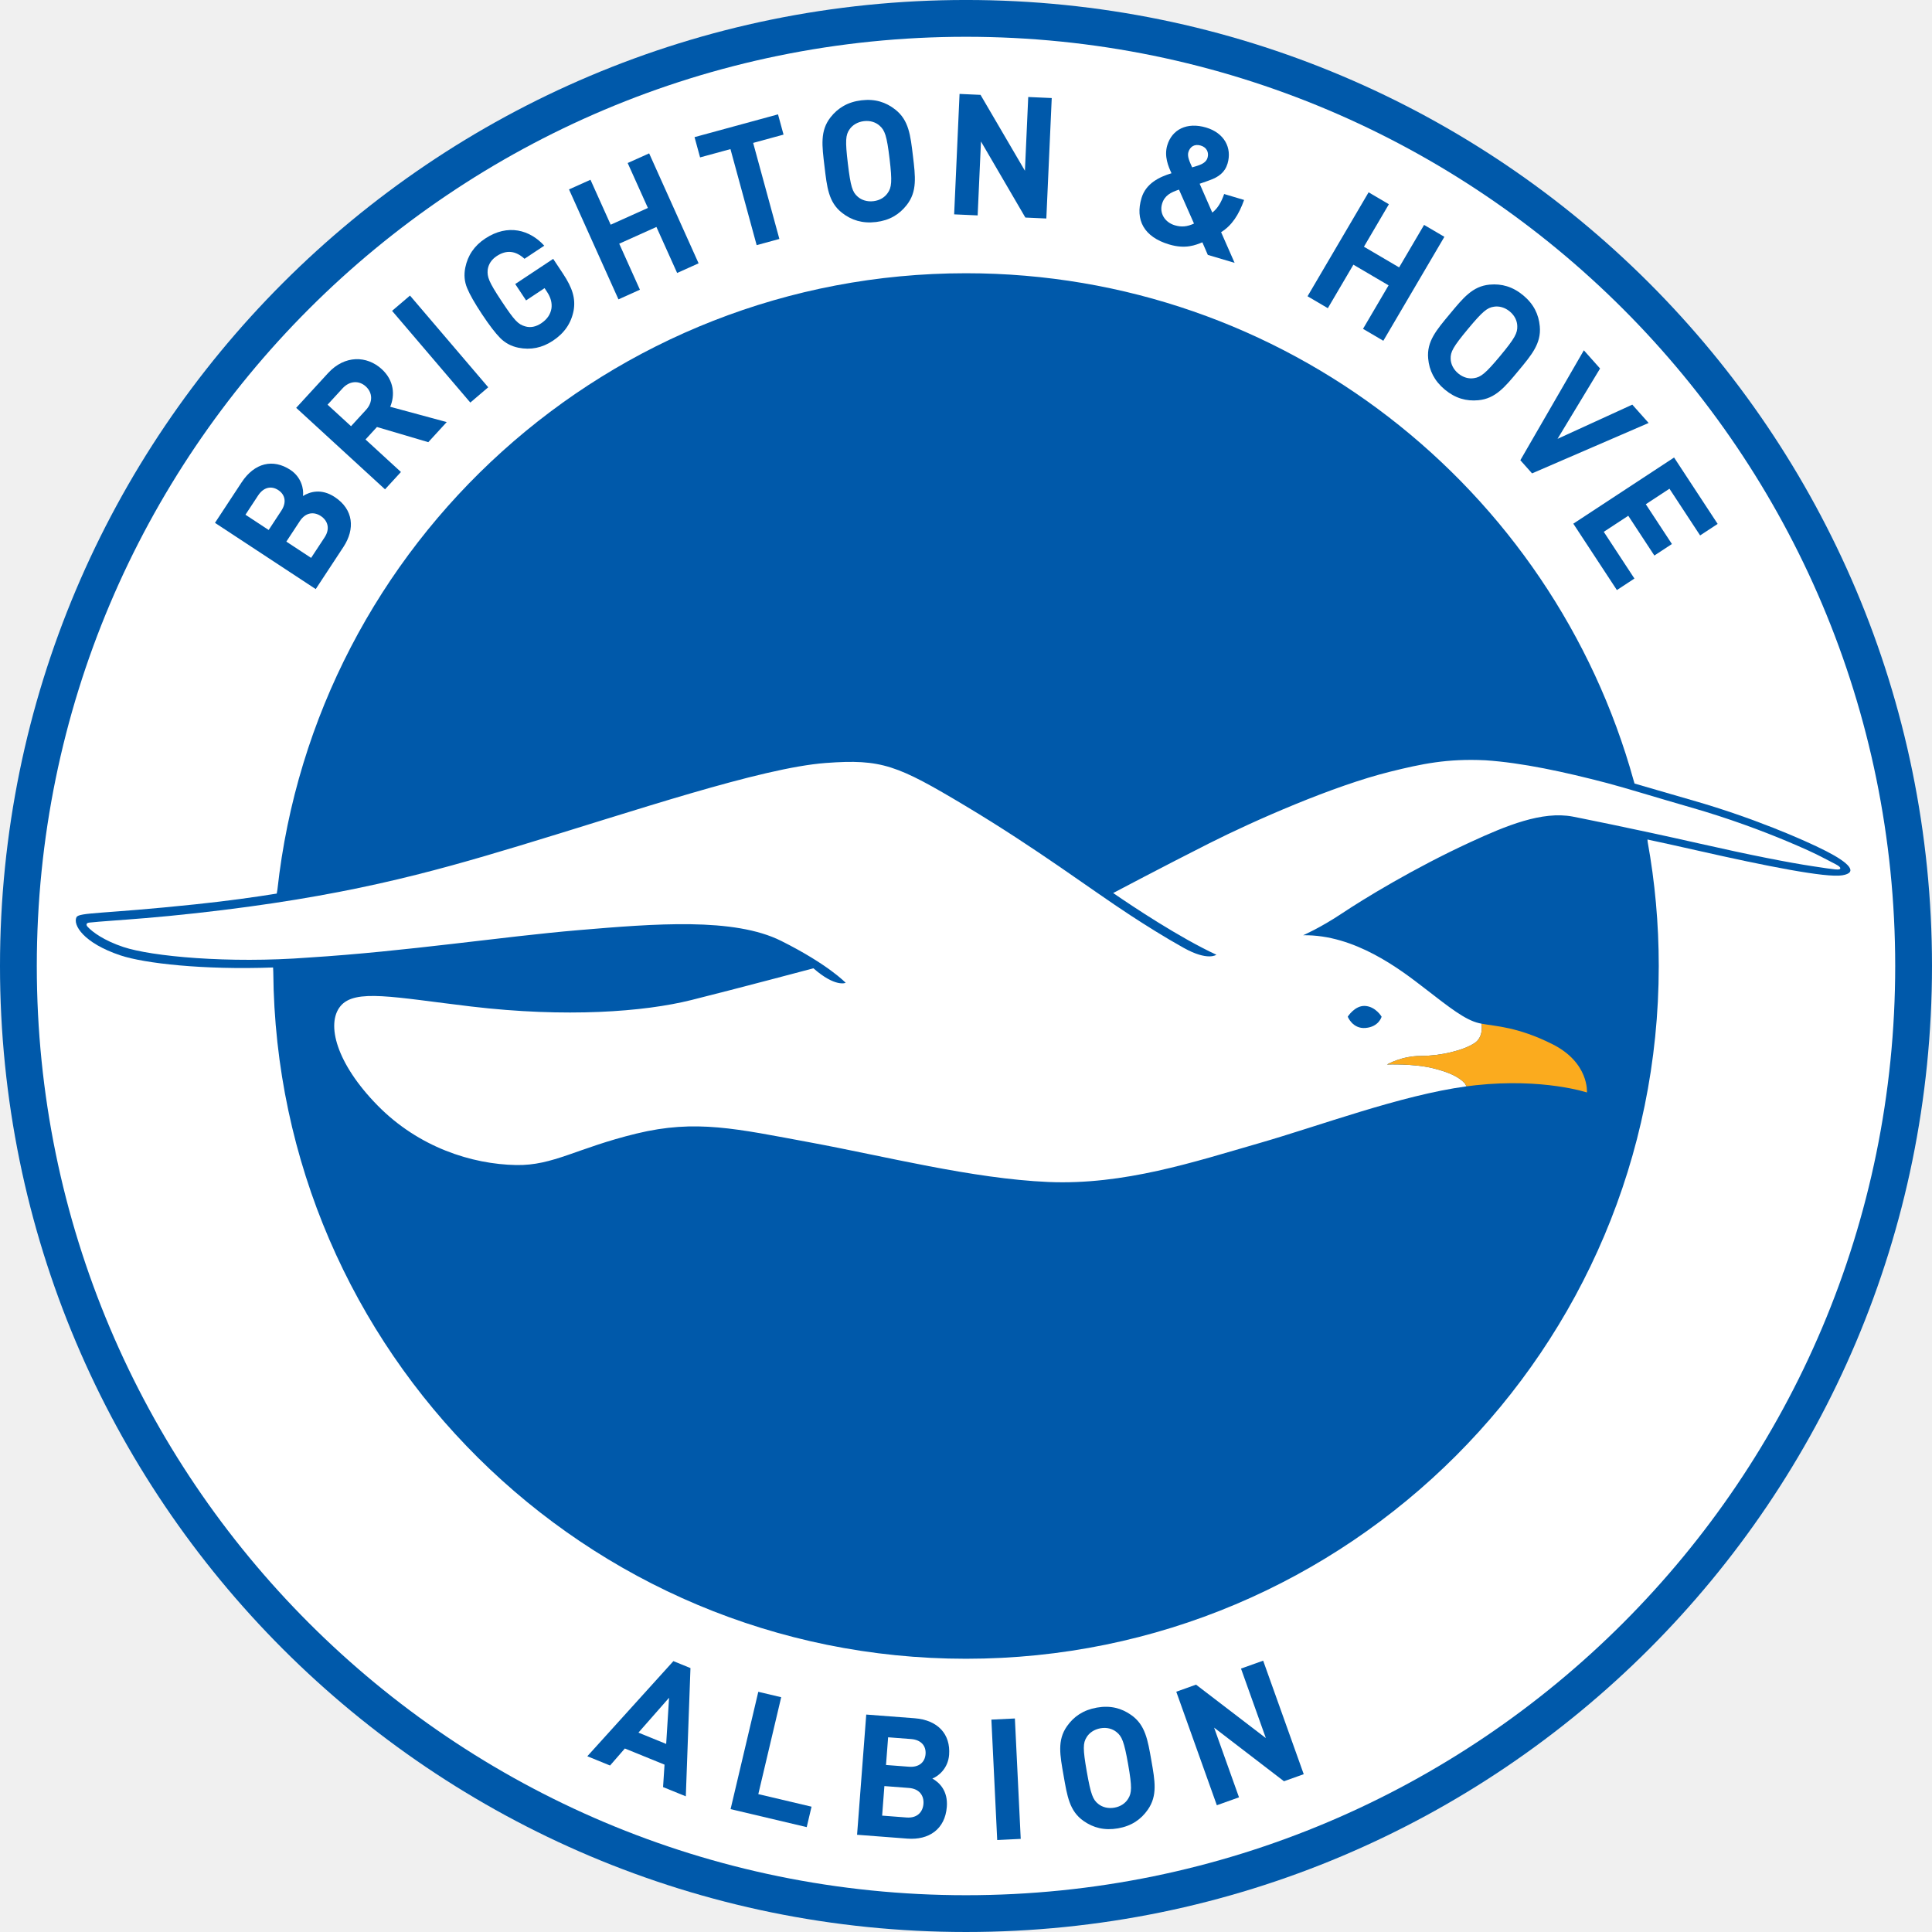
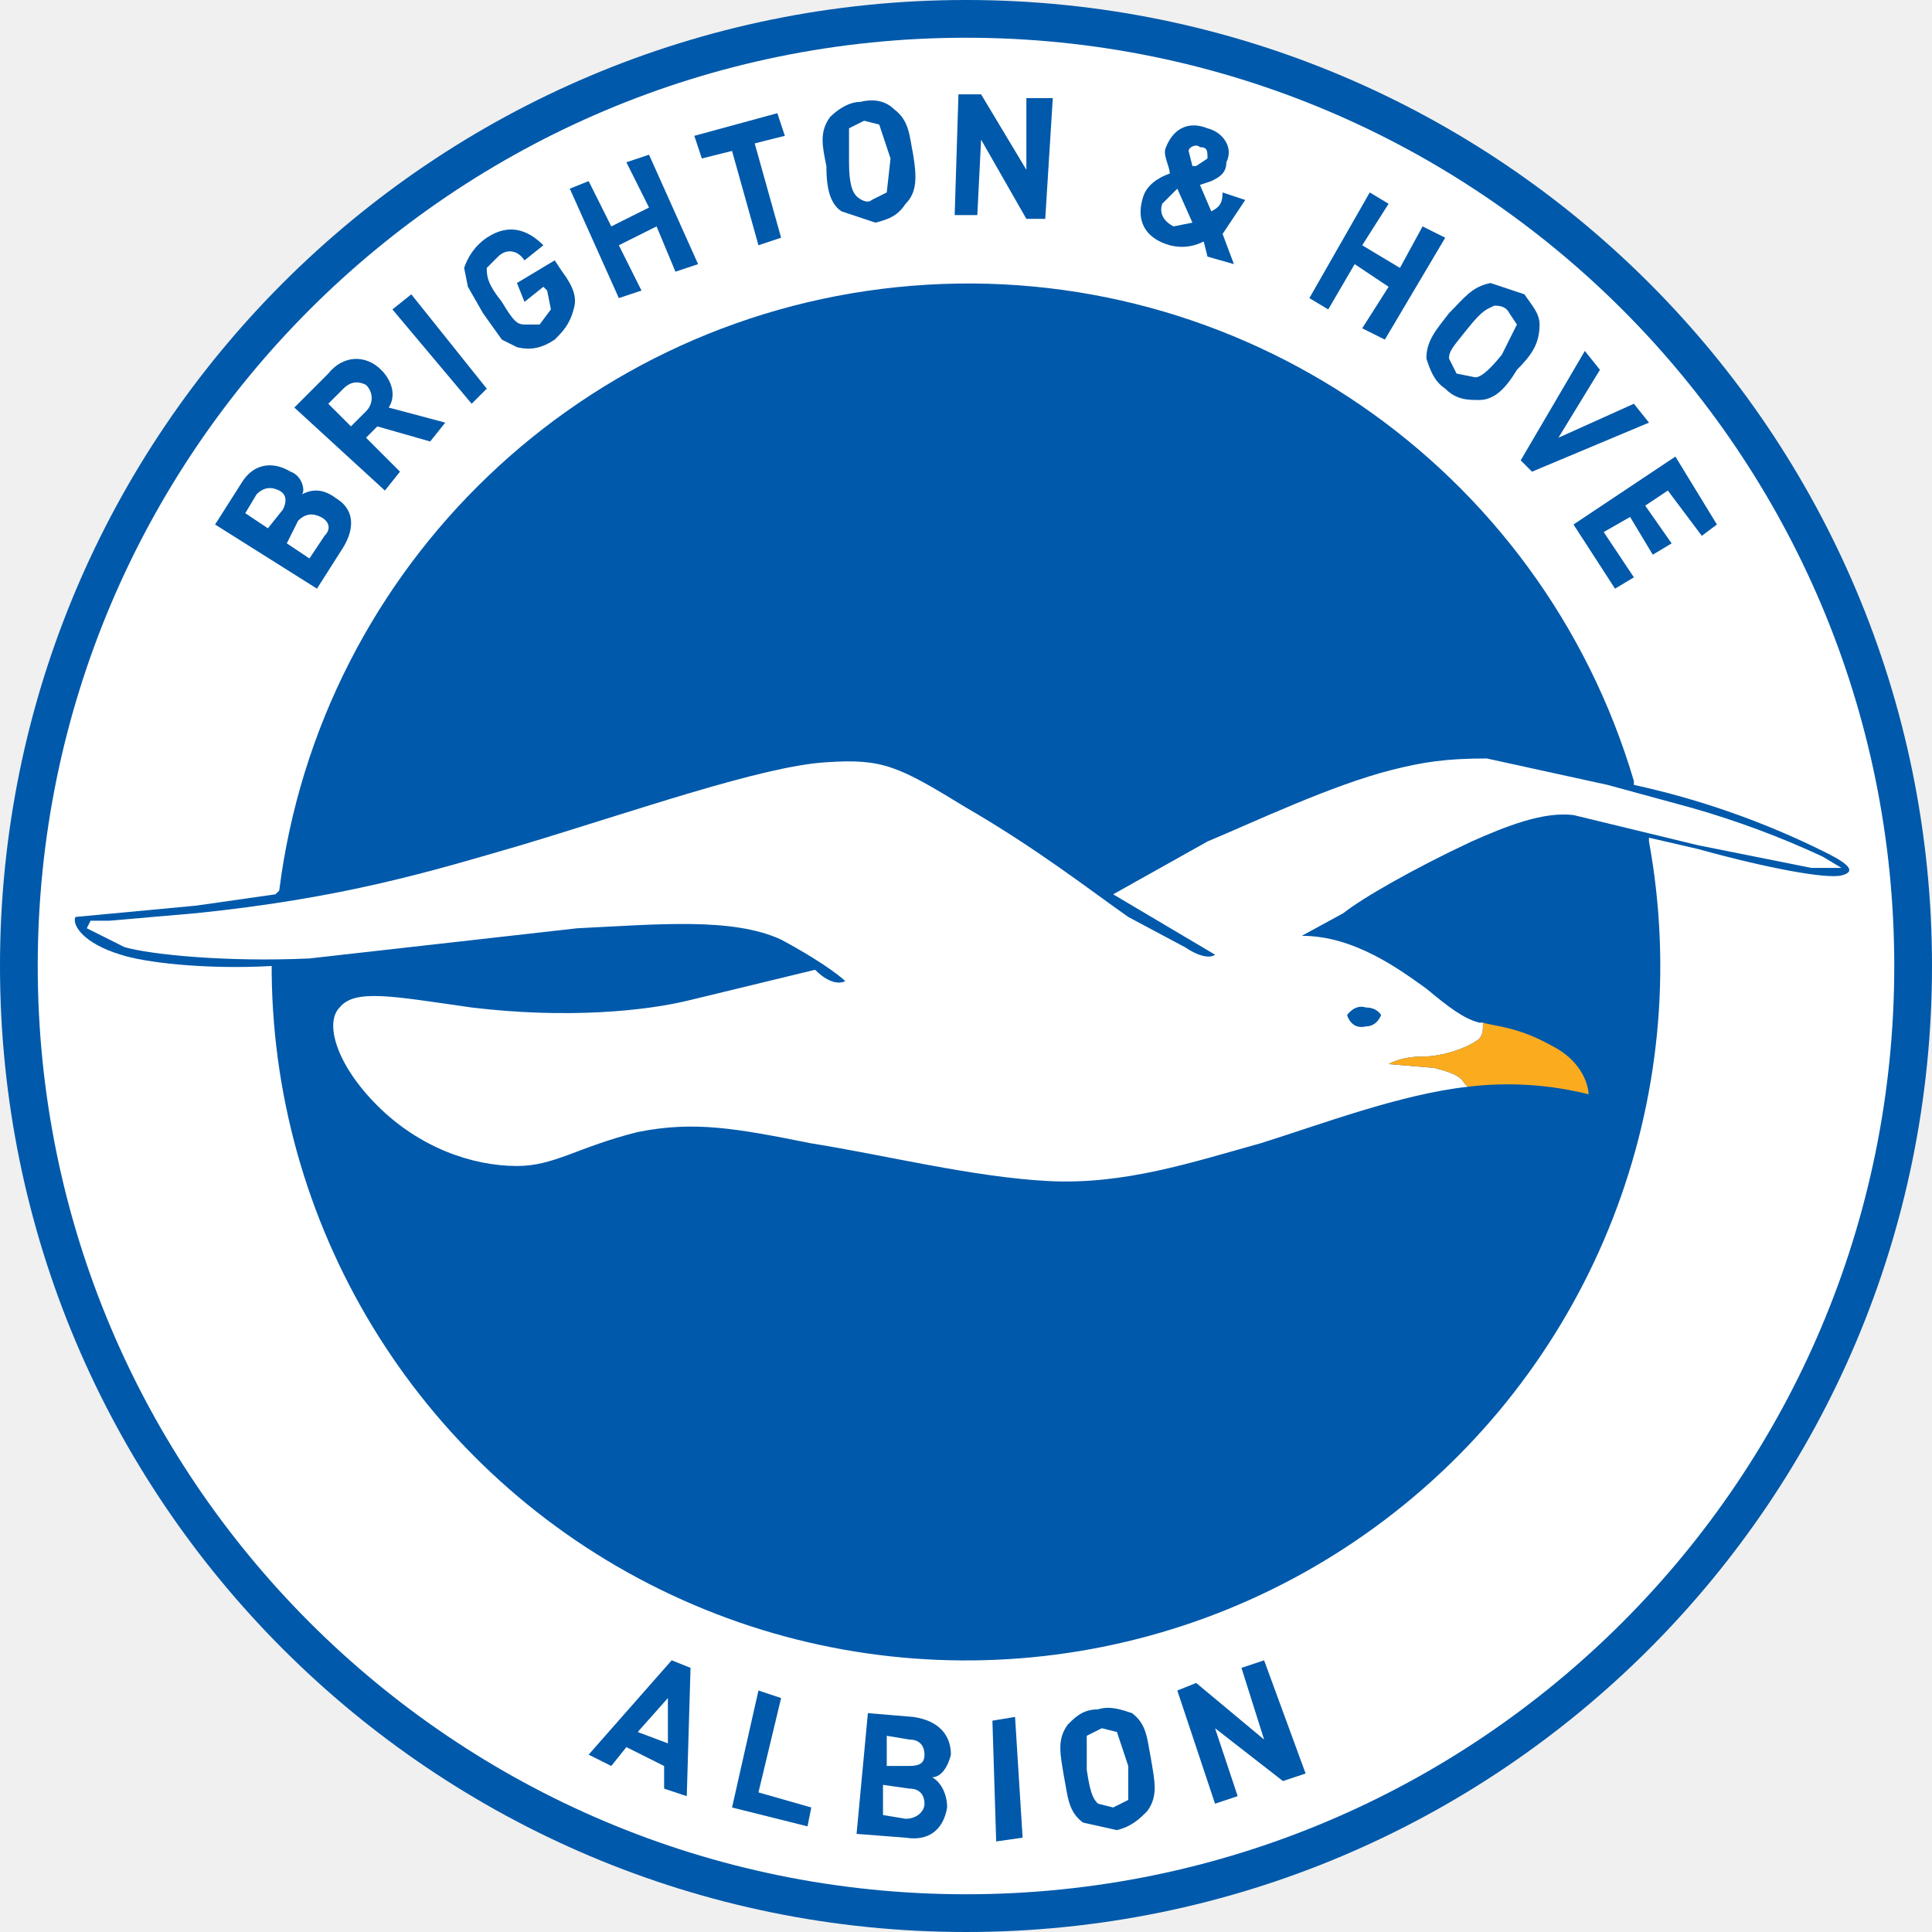
- <svg xmlns="http://www.w3.org/2000/svg" viewBox="0 0 512 512" fill="none">
-   <g clip-path="url(#clip0_1_3044)">
-     <g clip-path="url(#clip1_1_3044)">
-       <mask id="mask0_1_3044" style="mask-type:luminance" maskUnits="userSpaceOnUse" x="0" y="0" width="512" height="512">
-         <path d="M0 0H511.999V511.999H0V0Z" fill="white" />
+ <svg xmlns="http://www.w3.org/2000/svg" fill="none" viewBox="0 0 512 512">
+   <g clip-path="url(#a)">
+     <g clip-path="url(#b)">
+       <mask id="c" width="512" height="512" x="0" y="0" maskUnits="userSpaceOnUse" style="mask-type:luminance">
+         <path fill="#fff" d="M0 0h512v512H0V0Z" />
      </mask>
-       <g mask="url(#mask0_1_3044)">
-         <path d="M511.999 255.998C511.999 397.384 397.384 511.999 256.001 511.999C114.615 511.999 0 397.384 0 255.998C0 114.612 114.615 -0.004 256.001 -0.004C397.384 -0.004 511.999 114.612 511.999 255.998Z" fill="#0059AA" />
+       <g mask="url(#c)">
+         <path fill="#0059AA" d="M512 256a256 256 0 1 1-512 0 256 256 0 0 1 512 0Z" />
      </g>
-       <path d="M502.249 255.998C502.249 391.999 391.999 502.252 256.002 502.252C120 502.252 9.751 391.999 9.751 255.998C9.751 119.996 120 9.747 256.002 9.747C391.999 9.747 502.249 119.996 502.249 255.998ZM72.42 257.574C73.264 358.243 155.134 439.587 256.002 439.587C357.391 439.587 439.587 357.395 439.587 255.998C439.587 244.765 438.58 233.768 436.645 223.089L436.594 222.477C440.692 223.357 445.196 224.35 449.903 225.415C468.137 229.546 483.95 232.68 488.222 231.967C492.498 231.256 490.073 228.691 483.95 225.557C477.822 222.422 464.151 216.581 448.762 212.168C443.156 210.559 437.656 208.957 433.173 207.649L432.963 206.957C411.512 129.374 340.408 72.412 256.002 72.412C161.453 72.412 83.595 143.883 73.518 235.75L73.34 236.808C67.756 237.71 60.484 238.743 51.748 239.659C27.39 242.225 20.93 241.747 20.266 243.08C19.27 245.073 22.075 249.903 31.945 253.193C38.246 255.295 53.766 257.074 72.369 256.393L72.42 257.574Z" fill="white" />
-       <path d="M388.64 287.892C371.128 290.273 349.923 298.284 333.592 302.98C316.496 307.894 297.907 314.09 277.819 313.238C257.734 312.38 234.442 306.397 214.784 302.767C195.126 299.132 184.444 296.57 168.631 300.415C152.818 304.263 146.629 308.93 136.791 308.749C125.04 308.535 110.938 304.049 100.038 292.936C89.142 281.826 86.363 271.358 90.211 266.655C94.056 261.955 104.27 264.288 124.827 266.727C150.039 269.716 170.697 268.151 183.23 265.017C195.768 261.882 215.567 256.61 215.567 256.61C221.408 261.741 224.115 260.458 224.115 260.458C224.115 260.458 219.556 255.614 207.022 249.349C194.485 243.08 173.545 244.79 153.315 246.497C133.088 248.207 107.908 252.117 81.805 253.762C60.433 255.396 40.116 253.44 32.691 250.965C27.575 249.258 24.538 247.033 23.22 245.609C22.767 245.116 22.796 244.591 23.669 244.497C25.093 244.337 27.147 244.185 29.488 244.008C34.271 243.649 41.507 243.16 51.994 241.997C91.066 237.666 113.572 231.398 137.647 224.133C167.787 215.038 201.609 203.479 218.846 202.196C233.663 201.094 237.79 202.765 255.882 213.592C274.898 224.97 289.215 235.815 299.476 242.504C303.553 245.174 308.64 248.374 313.71 251.204C320.116 254.773 322.352 253.016 322.352 253.016C312.594 248.49 300.313 240.312 295.001 236.663C295.001 236.663 308.59 229.474 320.449 223.491C332.309 217.509 353.354 208.214 368.526 204.475C376.697 202.46 383.459 200.989 393.634 201.482C403.355 202.123 414.574 204.558 425.847 207.508C430.586 208.747 439.293 211.45 448.233 214.016C458.172 216.867 467.089 220.212 473.72 222.998C477.804 224.712 481.04 226.184 483.073 227.271C485.874 228.763 487.74 229.503 487.696 230.093C487.653 230.684 486.58 230.495 480.388 229.557C473.985 228.59 463.933 226.622 450.327 223.538C432.275 219.451 416.951 216.436 416.795 216.404C408.657 214.875 399.185 218.792 389.68 223.172C374.617 230.115 361.37 238.235 355.601 242.083C349.832 245.928 345.343 247.852 345.343 247.852C359.018 247.638 370.983 256.824 377.607 261.955C384.234 267.082 388.292 270.289 391.927 271.14C392.141 271.191 392.362 271.238 392.594 271.282L392.677 271.851C392.767 273.304 392.514 275.26 390.785 276.413C387.792 278.406 381.669 279.83 376.541 279.83C371.41 279.83 367.566 282.109 367.566 282.109C367.566 282.109 374.686 281.826 379.817 283.109C383.643 284.066 386.521 285.261 388.205 287.109L388.64 287.892ZM361.866 272.423C365.439 272.126 366.142 269.434 366.142 269.434C366.142 269.434 364.573 266.727 361.725 266.582C359.022 266.448 357.166 269.434 357.166 269.434C357.166 269.434 358.449 272.709 361.866 272.423Z" fill="white" />
-       <path d="M392.677 271.851C392.767 273.304 392.514 275.26 390.785 276.413C387.792 278.406 381.669 279.83 376.541 279.83C371.41 279.83 367.566 282.109 367.566 282.109C367.566 282.109 374.686 281.826 379.817 283.109C383.643 284.066 386.521 285.261 388.205 287.109L388.64 287.892C389.459 287.78 390.271 287.682 391.072 287.595C409.019 285.671 420.556 289.519 420.556 289.519C420.556 289.519 421.201 281.612 411.371 276.699C402.12 272.072 396.279 271.988 392.594 271.282L392.677 271.851Z" fill="#FBAB1E" />
-       <path d="M175.719 473.597L176.107 467.647L165.591 463.368L161.67 467.879L155.645 465.426L178.455 440.214L182.98 442.058L181.748 476.047L175.719 473.597ZM177.31 449.925L169.189 459.165L176.545 462.158L177.31 449.925Z" fill="#0059AA" />
-       <path d="M193.612 479.438L200.957 448.345L207.026 449.78L200.96 475.46L215.067 478.79L213.788 484.207L193.612 479.438Z" fill="#0059AA" />
-       <path d="M240.464 487.251L227.133 486.232L229.564 454.375L242.362 455.353C248.58 455.828 251.939 459.596 251.523 465.053C251.251 468.59 248.751 470.695 247.08 471.329C248.936 472.373 251.244 474.572 250.918 478.822C250.465 484.776 246.149 487.685 240.464 487.251ZM240.862 473.826L234.373 473.329L233.775 481.16L240.264 481.656C243.084 481.87 244.562 480.185 244.725 478.036C244.888 475.887 243.678 474.039 240.862 473.826ZM241.446 460.864L235.362 460.4L234.8 467.738L240.888 468.202C243.526 468.405 245.113 467.039 245.283 464.846C245.45 462.654 244.084 461.067 241.446 460.864Z" fill="#0059AA" />
-       <path d="M264.27 487.627L262.727 455.715L268.955 455.414L270.503 487.323L264.27 487.627Z" fill="#0059AA" />
-       <path d="M304.176 479.594C302.353 482.192 299.875 483.903 296.295 484.529C292.715 485.156 289.754 484.399 287.16 482.576C283.417 479.953 282.819 476.003 281.866 470.568C280.913 465.133 280.134 461.212 282.757 457.473C284.58 454.875 287.106 453.157 290.686 452.53C294.266 451.903 297.179 452.668 299.773 454.49C303.517 457.114 304.162 461.056 305.114 466.495C306.067 471.93 306.799 475.855 304.176 479.594ZM295.875 459.002C294.809 458.139 293.327 457.715 291.646 458.009C289.965 458.306 288.667 459.216 287.961 460.386C287.001 461.922 286.946 463.437 288.008 469.492C289.07 475.547 289.635 476.953 291.062 478.065C292.124 478.927 293.653 479.344 295.335 479.047C297.012 478.757 298.266 477.851 298.973 476.681C299.933 475.144 300.031 473.626 298.969 467.568C297.907 461.513 297.299 460.118 295.875 459.002Z" fill="#0059AA" />
-       <path d="M340.263 472.05L321.75 457.842L328.349 476.311L322.475 478.409L311.724 448.323L316.963 446.45L335.465 460.614L328.878 442.192L334.751 440.094L345.502 470.18L340.263 472.05Z" fill="#0059AA" />
-       <path d="M91.016 144.941L83.671 156.116L56.973 138.56L64.024 127.838C67.452 122.627 72.373 121.511 76.945 124.519C79.909 126.468 80.54 129.675 80.29 131.443C82.098 130.323 85.142 129.374 88.704 131.715C93.69 134.994 94.146 140.179 91.016 144.941ZM68.401 131.309L65.049 136.407L71.199 140.451L74.55 135.349C76.007 133.139 75.583 131.088 73.746 129.881C71.909 128.671 69.858 129.095 68.401 131.309ZM79.46 138.096L75.884 143.531L82.446 147.847L86.022 142.408C87.573 140.049 86.816 137.936 85.015 136.751C83.214 135.57 81.015 135.733 79.46 138.096Z" fill="#0059AA" />
-       <path d="M113.503 117.181L99.897 113.162L96.864 116.467L106.252 125.084L102.035 129.678L78.493 108.079L86.957 98.857C91.356 94.059 97.237 94.219 101.172 97.831C104.481 100.864 104.68 104.763 103.412 107.8L118.384 111.858L113.503 117.181ZM90.784 102.915L86.809 107.245L93.027 112.949L96.998 108.619C98.85 106.6 98.773 104.093 96.954 102.426C95.139 100.759 92.635 100.897 90.784 102.915Z" fill="#0059AA" />
-       <path d="M124.638 106.684L103.904 82.377L108.651 78.33L129.385 102.632L124.638 106.684Z" fill="#0059AA" />
-       <path d="M152.017 82.294C151.347 85.754 149.499 88.323 146.51 90.309C143.665 92.193 140.629 92.805 137.393 92.15C135.465 91.762 133.863 90.885 132.57 89.588C131.28 88.291 129.667 86.182 127.732 83.265C125.801 80.348 124.486 78.043 123.794 76.347C123.076 74.615 122.92 72.836 123.308 70.909C123.964 67.673 125.714 65.115 128.559 63.23C134.614 59.212 140.447 60.948 144.234 65.111L138.998 68.582C136.65 66.426 134.211 66.158 131.631 67.868C130.247 68.785 129.446 70.014 129.243 71.496C129.091 73.376 129.436 74.547 132.932 79.819C136.404 85.055 137.32 85.953 139.186 86.493C140.592 86.906 142.013 86.613 143.433 85.671C144.966 84.653 145.879 83.348 146.144 81.718C146.336 80.301 145.952 78.833 144.984 77.373L144.317 76.362L139.418 79.612L136.541 75.271L146.6 68.604L149.18 72.492C151.76 76.384 152.561 79.134 152.017 82.294Z" fill="#0059AA" />
-       <path d="M179.447 72.34L173.961 60.147L164.102 64.582L169.584 76.775L163.899 79.337L150.793 50.197L156.482 47.638L161.837 59.549L171.7 55.11L166.341 43.203L172.03 40.645L185.136 69.782L179.447 72.34Z" fill="#0059AA" />
-       <path d="M199.594 37.873L206.54 63.325L200.522 64.966L193.579 39.514L185.528 41.71L184.06 36.34L206.182 30.307L207.646 35.673L199.594 37.873Z" fill="#0059AA" />
-       <path d="M240.286 54.338C238.326 56.835 235.757 58.407 232.148 58.839C228.539 59.27 225.629 58.353 223.133 56.393C219.542 53.566 219.158 49.591 218.502 44.113C217.846 38.63 217.281 34.677 220.103 31.086C222.067 28.59 224.68 27.013 228.289 26.582C231.898 26.147 234.764 27.071 237.257 29.032C240.852 31.854 241.279 35.826 241.935 41.308C242.591 46.787 243.109 50.747 240.286 54.338ZM233.115 33.322C232.104 32.405 230.64 31.901 228.948 32.104C227.256 32.307 225.908 33.148 225.14 34.279C224.1 35.761 223.962 37.268 224.694 43.37C225.423 49.475 225.912 50.907 227.274 52.099C228.289 53.019 229.796 53.516 231.488 53.313C233.181 53.11 234.481 52.276 235.25 51.146C236.293 49.664 236.474 48.153 235.742 42.047C235.014 35.945 234.481 34.518 233.115 33.322Z" fill="#0059AA" />
-       <path d="M271.731 57.654L259.969 37.496L259.089 57.085L252.86 56.806L254.291 24.89L259.853 25.14L271.615 45.251L272.492 25.705L278.721 25.984L277.29 57.904L271.731 57.654Z" fill="#0059AA" />
-       <path d="M320.083 67.55L318.641 64.216C316.891 64.912 314.246 66.093 309.858 64.788C303.104 62.781 300.799 58.255 302.509 52.494C303.672 48.581 307.267 46.885 310.459 45.914C309.633 44.123 308.466 41.438 309.336 38.511C310.575 34.34 314.514 32.278 319.63 33.8C324.446 35.231 326.551 39.181 325.312 43.355C324.606 45.718 322.884 46.939 320.583 47.754C320.583 47.754 318.848 48.407 317.92 48.693L321.265 56.335C322.649 55.295 323.674 53.588 324.41 51.418L329.7 52.99C328.309 56.886 326.472 59.755 323.605 61.527L327.182 69.659L320.083 67.55ZM312.445 50.251C310.213 50.99 308.608 51.824 307.955 54.019C307.202 56.556 308.742 58.933 311.322 59.701C313.13 60.237 314.63 60.074 316.42 59.248L312.445 50.251ZM318.21 38.576C316.532 38.076 315.355 38.895 314.931 40.315C314.597 41.435 315.228 42.79 315.931 44.355C316.438 44.229 317.474 43.881 317.474 43.881C318.67 43.486 319.688 42.899 320.007 41.826C320.428 40.406 319.801 39.047 318.21 38.576Z" fill="#0059AA" />
-       <path d="M361.214 87.149L367.986 75.619L358.663 70.144L351.89 81.674L346.513 78.514L362.692 50.965L368.069 54.124L361.457 65.383L370.783 70.862L377.396 59.603L382.774 62.759L366.595 90.309L361.214 87.149Z" fill="#0059AA" />
-       <path d="M391.76 106.068C388.6 106.361 385.694 105.575 382.897 103.252C380.103 100.926 378.77 98.183 378.48 95.023C378.059 90.472 380.683 87.461 384.212 83.218C387.742 78.971 390.227 75.844 394.775 75.427C397.934 75.137 400.877 75.949 403.674 78.272C406.468 80.598 407.769 83.316 408.059 86.472C408.479 91.023 405.888 94.067 402.359 98.31C398.829 102.553 396.311 105.651 391.76 106.068ZM402.094 86.417C402.065 85.048 401.424 83.642 400.116 82.551C398.804 81.46 397.268 81.062 395.916 81.279C394.126 81.54 392.938 82.478 389.006 87.204C385.075 91.932 384.372 93.269 384.44 95.078C384.469 96.447 385.143 97.882 386.455 98.973C387.767 100.063 389.267 100.437 390.615 100.216C392.409 99.955 393.633 99.045 397.565 94.32C401.496 89.595 402.167 88.225 402.094 86.417Z" fill="#0059AA" />
-       <path d="M406.011 125.45L402.906 121.964L419.737 92.835L424.035 97.657L412.762 116.3L432.575 107.234L436.905 112.093L406.011 125.45Z" fill="#0059AA" />
-       <path d="M416.944 138.781L443.649 121.246L455.197 138.842L450.548 141.893L442.421 129.515L436.155 133.628L443.076 144.169L438.424 147.223L431.507 136.683L425.017 140.94L433.141 153.322L428.492 156.373L416.944 138.781Z" fill="#0059AA" />
+       <path fill="#fff" d="M502 256a246 246 0 1 1-492 0 246 246 0 0 1 492 0Zm-430 2a184 184 0 1 0 365-35v-1l13 3c18 5 34 8 38 7s2-3-4-6a218 218 0 0 0-51-18v-1a184 184 0 0 0-359 29l-1 1-21 3-32 3c-1 2 2 7 12 10 6 2 22 4 40 3v2Z" />
+       <path fill="#fff" d="M389 288c-18 2-39 10-55 15-18 5-36 11-56 10s-44-7-63-10c-20-4-31-6-46-3-16 4-22 9-32 9-12 0-26-5-37-16s-14-22-10-26c4-5 14-3 35 0 25 3 46 1 58-2l33-8c5 5 8 3 8 3s-4-4-17-11c-13-6-33-4-54-3l-71 8c-22 1-42-1-49-3l-10-5 1-2h5l23-2c39-4 62-11 86-18 30-9 64-21 81-22 15-1 19 1 37 12 19 11 33 22 43 29l15 8c6 4 8 2 8 2l-27-16 25-14c12-5 33-15 49-19 8-2 14-3 25-3l32 7 22 6a233 233 0 0 1 35 13l5 3h-8l-30-6-33-8c-8-1-18 3-27 7-15 7-29 15-34 19l-11 6c14 0 26 9 33 14 6 5 10 8 14 9h1v1c0 1 0 3-2 4-3 2-9 4-14 4-6 0-9 2-9 2l12 1c4 1 7 2 8 4l1 1Zm-27-16c3 0 4-3 4-3s-1-2-4-2c-3-1-5 2-5 2s1 4 5 3Z" />
+       <path fill="#FBAB1E" d="M393 272c0 1 0 3-2 4-3 2-9 4-14 4-6 0-9 2-9 2l12 1c4 1 7 2 8 4l1 1a88 88 0 0 1 32 2s0-8-10-13c-9-5-15-5-18-6v1Z" />
+       <path fill="#0059AA" d="M176 474v-6l-10-5-4 5-6-3 22-25 5 2-1 34-6-2Zm1-24-8 9 8 3v-12Zm17 29 7-31 6 2-6 25 14 4-1 5-20-5Zm46 8-13-1 3-32 12 1c7 1 10 5 10 10-1 4-3 6-5 6 2 1 4 4 4 8-1 6-5 9-11 8Zm1-13-7-1v8l6 1c3 0 5-2 5-4s-1-4-4-4Zm0-13-6-1v8h6c3 0 4-1 4-3s-1-4-4-4Zm23 27-1-32 6-1 2 32-7 1Zm40-8c-2 2-4 4-8 5l-9-2c-4-3-4-7-5-12-1-6-2-10 1-14 2-2 4-4 8-4 3-1 6 0 9 1 4 3 4 7 5 12 1 6 2 10-1 14Zm-8-21-4-1-4 2v9c1 7 2 8 3 9l4 1 4-2v-9l-3-9Zm44 13-18-14 6 18-6 2-10-30 5-2 18 15-6-19 6-2 11 30-6 2ZM91 145l-7 11-27-17 7-11c3-5 8-6 13-3 3 1 4 5 3 6 2-1 5-2 9 1 5 3 5 8 2 13Zm-23-14-3 5 6 4 4-5c1-2 1-4-1-5s-4-1-6 1Zm11 7-3 6 6 4 4-6c2-2 1-4-1-5s-4-1-6 1Zm35-21-14-4-3 3 9 9-4 5-24-22 9-9c4-5 10-5 14-1 3 3 4 7 2 10l15 4-4 5Zm-23-14-4 4 6 6 4-4c2-2 2-5 0-7-2-1-4-1-6 1Zm34 4-21-25 5-4 20 25-4 4Zm27-25c-1 4-3 6-5 8-3 2-6 3-10 2l-4-2-5-7-4-7-1-5c1-3 3-6 6-8 6-4 11-2 15 2l-5 4c-2-3-5-3-7-1l-3 3c0 2 0 4 4 9 3 5 4 6 6 6h4l3-4-1-5-1-1-5 4-2-5 10-6 2 3c3 4 4 7 3 10Zm27-10-5-12-10 5 6 12-6 2-13-29 5-2 6 12 10-5-6-12 6-2 13 29-6 2Zm21-34 7 25-6 2-7-25-8 2-2-6 22-6 2 6-8 2Zm40 16c-2 3-4 4-8 5l-9-3c-3-2-4-6-4-12-1-5-2-9 1-13 2-2 5-4 8-4 4-1 7 0 9 2 4 3 4 7 5 12 1 6 1 10-2 13Zm-7-21-4-1-4 2v9c0 6 1 8 2 9s3 2 4 1l4-2 1-9-3-9Zm39 25-12-21-1 20h-6l1-32h6l12 20V26h7l-2 32h-5Zm48 10-1-4c-2 1-5 2-9 1-7-2-9-7-7-13 1-3 4-5 7-6 0-2-2-5-1-7 2-5 6-7 11-5 4 1 7 5 5 9 0 3-2 4-4 5l-3 1 3 7c2-1 3-2 3-5l6 2-6 9 3 8-7-2Zm-8-18-4 4c-1 3 1 5 3 6l5-1-4-9Zm6-11c-1-1-3 0-3 1l1 4h1l3-2c0-2 0-3-2-3Zm43 48 7-11-9-6-7 12-5-3 16-28 5 3-7 11 10 6 6-11 6 3-16 27-6-3Zm31 19c-3 0-6 0-9-3-3-2-4-5-5-8 0-5 3-8 6-12 4-4 6-7 11-8l9 3c2 3 4 5 4 8 0 5-2 8-6 12-3 5-6 8-10 8Zm10-20-2-3c-1-2-3-2-4-2-2 1-3 1-7 6s-5 6-5 8l2 4 5 1c1 0 3-1 7-6l4-8Zm4 39-3-3 17-29 4 5-11 18 20-9 4 5-31 13Zm11 14 27-18 11 18-4 3-9-12-6 4 7 10-5 3-6-10-7 4 8 12-5 3-11-17Z" />
    </g>
  </g>
  <defs>
-     <clipPath id="clip0_1_3044">
-       <rect width="512" height="512" fill="white" />
+     <clipPath id="a">
+       <path fill="#fff" d="M0 0h512v512H0z" />
    </clipPath>
-     <clipPath id="clip1_1_3044">
-       <rect width="511.999" height="511.999" fill="white" />
+     <clipPath id="b">
+       <path fill="#fff" d="M0 0h512v512H0z" />
    </clipPath>
  </defs>
</svg>
